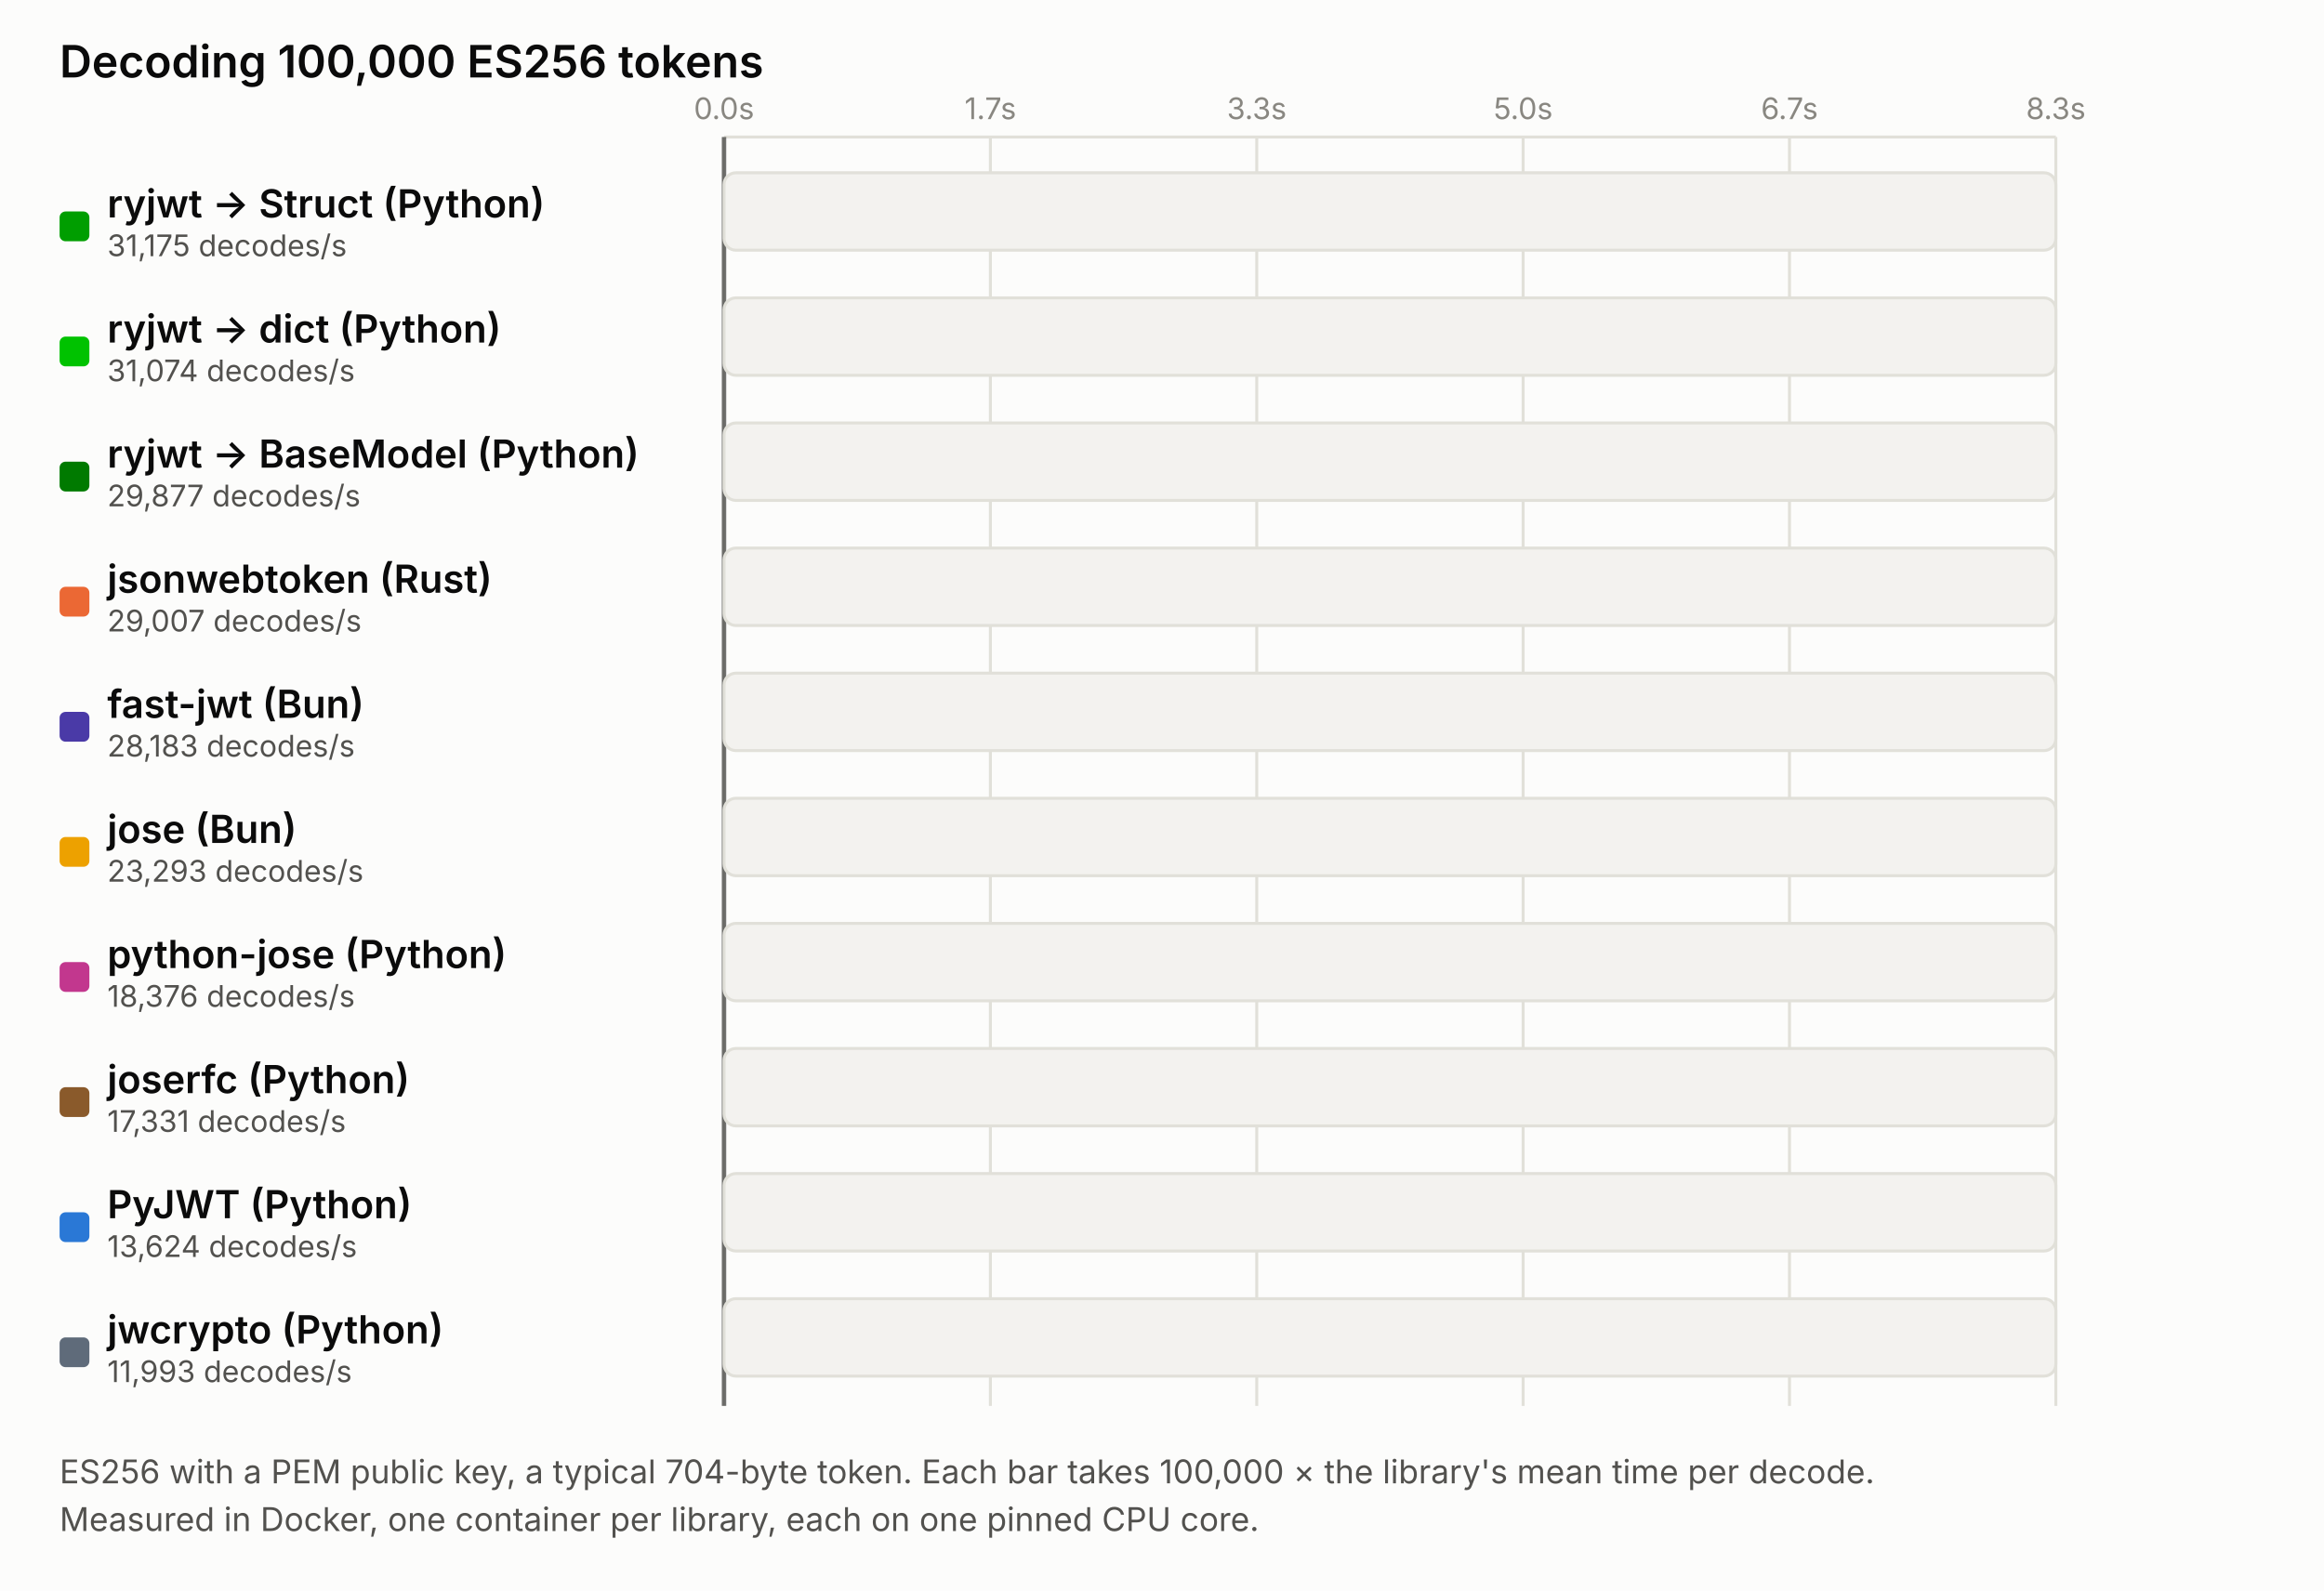
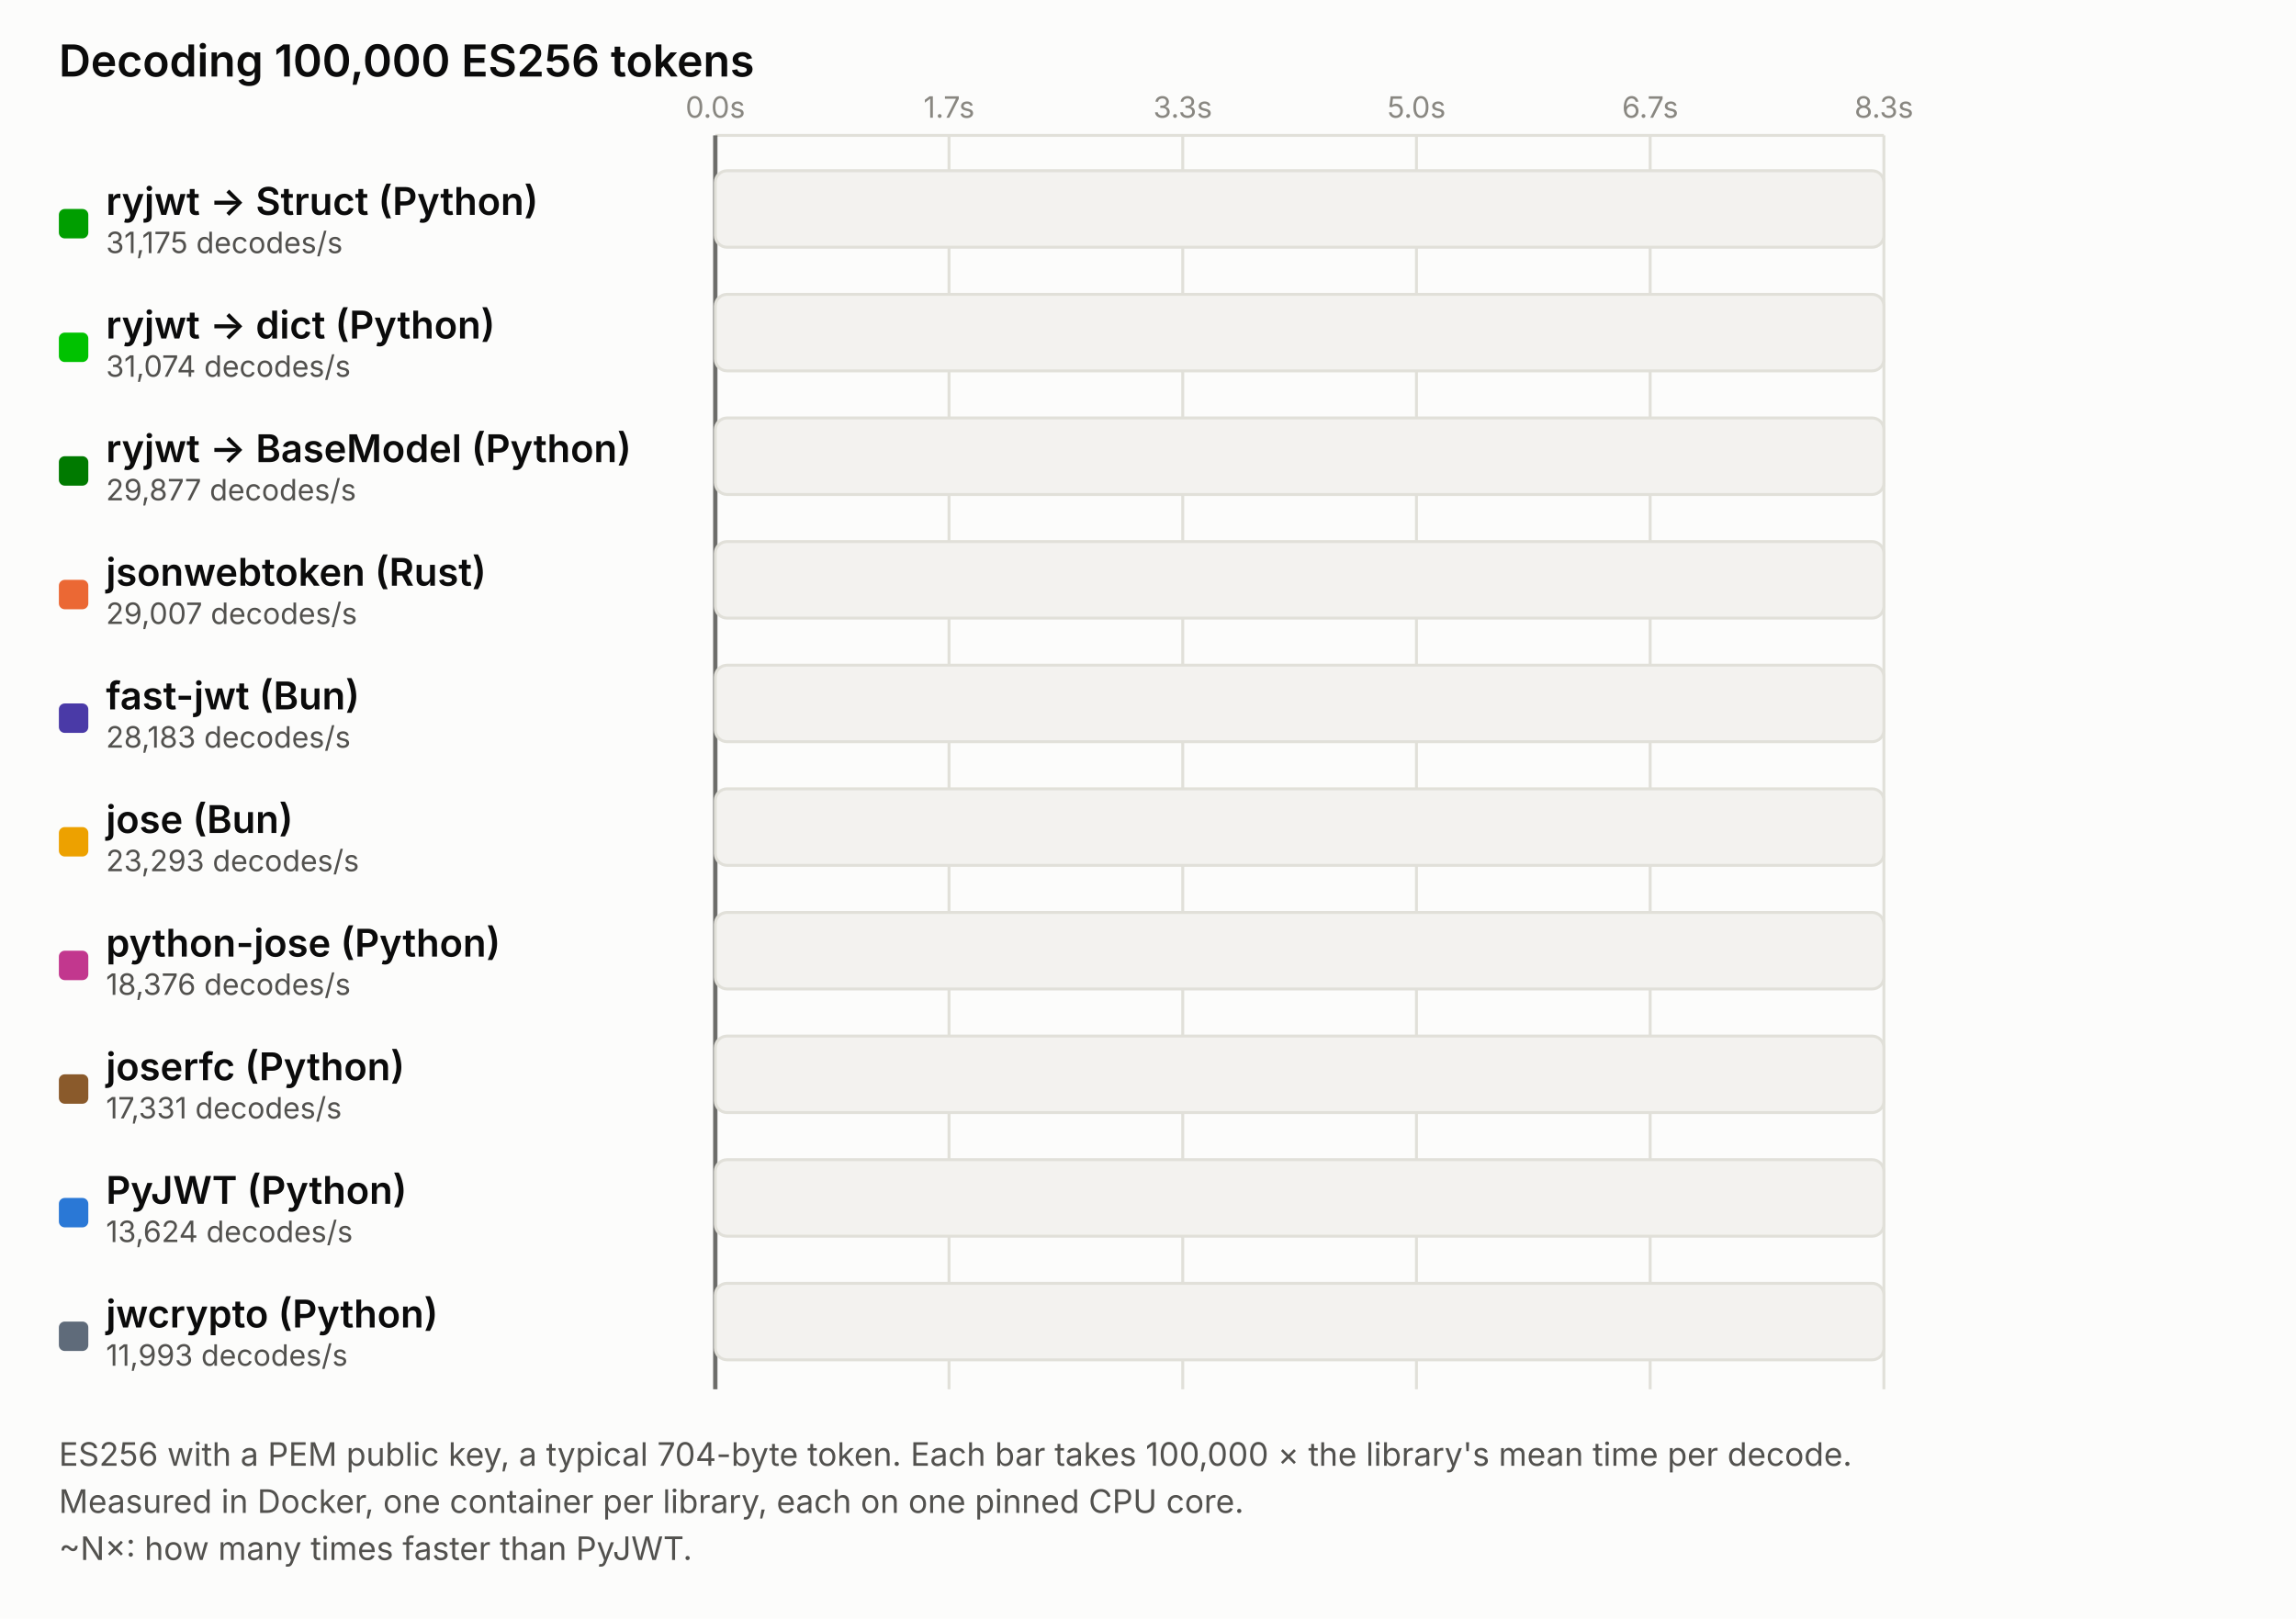
- <svg xmlns="http://www.w3.org/2000/svg" width="780" height="534" viewBox="0 0 780 534">
+ <svg xmlns="http://www.w3.org/2000/svg" width="780" height="550" viewBox="0 0 780 550">
  <style>
    text { font-family: system-ui, -apple-system, "Segoe UI", sans-serif; }
    .title { font-size: 15px; fill: #0b0b0b; font-weight: 600; }
    .tick { font-size: 10px; fill: #898781; }
    .name { font-size: 13px; fill: #0b0b0b; font-weight: 600; }
    .rate { font-size: 10px; fill: #52514e; }
    .caption { font-size: 11px; fill: #52514e; }
    .badge { font-size: 12px; font-weight: 700; }
+     .speedup { font-size: 11px; font-weight: 600; fill: #52514e; }
    .track { fill: #f3f2ef; stroke: #e1e0d9; }
    .grid { stroke: #e1e0d9; stroke-width: 1; }
    .playhead { stroke: #0b0b0b; stroke-width: 1.5; opacity: 0.55; }

    /* One 11.338s loop: the race runs for the first 73.541%
       (8.338s, the slowest library's time), then every bar holds
       for 3s, so the finish times can be read, before it restarts. */
    #playhead { animation: playhead 11.338s linear infinite; }
    #bar-ryjwt-msgspec { animation: fill-ryjwt-msgspec 11.338s linear infinite; }
    #badge-ryjwt-msgspec { animation: show-ryjwt-msgspec 11.338s step-end infinite; }
-     @keyframes fill-ryjwt-msgspec { 0% { width: 0; } 28.291% { width: 447px; } 100% { width: 447px; } }
+     @keyframes fill-ryjwt-msgspec { 0% { width: 0; } 28.291% { width: 397px; } 100% { width: 397px; } }
    @keyframes show-ryjwt-msgspec { 0% { opacity: 0; } 28.291% { opacity: 1; } 100% { opacity: 1; } }
    #bar-ryjwt { animation: fill-ryjwt 11.338s linear infinite; }
    #badge-ryjwt { animation: show-ryjwt 11.338s step-end infinite; }
-     @keyframes fill-ryjwt { 0% { width: 0; } 28.383% { width: 447px; } 100% { width: 447px; } }
+     @keyframes fill-ryjwt { 0% { width: 0; } 28.383% { width: 397px; } 100% { width: 397px; } }
    @keyframes show-ryjwt { 0% { opacity: 0; } 28.383% { opacity: 1; } 100% { opacity: 1; } }
    #bar-ryjwt-pydantic { animation: fill-ryjwt-pydantic 11.338s linear infinite; }
    #badge-ryjwt-pydantic { animation: show-ryjwt-pydantic 11.338s step-end infinite; }
-     @keyframes fill-ryjwt-pydantic { 0% { width: 0; } 29.520% { width: 447px; } 100% { width: 447px; } }
+     @keyframes fill-ryjwt-pydantic { 0% { width: 0; } 29.520% { width: 397px; } 100% { width: 397px; } }
    @keyframes show-ryjwt-pydantic { 0% { opacity: 0; } 29.520% { opacity: 1; } 100% { opacity: 1; } }
    #bar-jsonwebtoken { animation: fill-jsonwebtoken 11.338s linear infinite; }
    #badge-jsonwebtoken { animation: show-jsonwebtoken 11.338s step-end infinite; }
-     @keyframes fill-jsonwebtoken { 0% { width: 0; } 30.406% { width: 447px; } 100% { width: 447px; } }
+     @keyframes fill-jsonwebtoken { 0% { width: 0; } 30.406% { width: 397px; } 100% { width: 397px; } }
    @keyframes show-jsonwebtoken { 0% { opacity: 0; } 30.406% { opacity: 1; } 100% { opacity: 1; } }
    #bar-fast-jwt { animation: fill-fast-jwt 11.338s linear infinite; }
    #badge-fast-jwt { animation: show-fast-jwt 11.338s step-end infinite; }
-     @keyframes fill-fast-jwt { 0% { width: 0; } 31.294% { width: 447px; } 100% { width: 447px; } }
+     @keyframes fill-fast-jwt { 0% { width: 0; } 31.294% { width: 397px; } 100% { width: 397px; } }
    @keyframes show-fast-jwt { 0% { opacity: 0; } 31.294% { opacity: 1; } 100% { opacity: 1; } }
    #bar-jose { animation: fill-jose 11.338s linear infinite; }
    #badge-jose { animation: show-jose 11.338s step-end infinite; }
-     @keyframes fill-jose { 0% { width: 0; } 37.865% { width: 447px; } 100% { width: 447px; } }
+     @keyframes fill-jose { 0% { width: 0; } 37.865% { width: 397px; } 100% { width: 397px; } }
    @keyframes show-jose { 0% { opacity: 0; } 37.865% { opacity: 1; } 100% { opacity: 1; } }
    #bar-python-jose { animation: fill-python-jose 11.338s linear infinite; }
    #badge-python-jose { animation: show-python-jose 11.338s step-end infinite; }
-     @keyframes fill-python-jose { 0% { width: 0; } 47.997% { width: 447px; } 100% { width: 447px; } }
+     @keyframes fill-python-jose { 0% { width: 0; } 47.997% { width: 397px; } 100% { width: 397px; } }
    @keyframes show-python-jose { 0% { opacity: 0; } 47.997% { opacity: 1; } 100% { opacity: 1; } }
    #bar-joserfc { animation: fill-joserfc 11.338s linear infinite; }
    #badge-joserfc { animation: show-joserfc 11.338s step-end infinite; }
-     @keyframes fill-joserfc { 0% { width: 0; } 50.891% { width: 447px; } 100% { width: 447px; } }
+     @keyframes fill-joserfc { 0% { width: 0; } 50.891% { width: 397px; } 100% { width: 397px; } }
    @keyframes show-joserfc { 0% { opacity: 0; } 50.891% { opacity: 1; } 100% { opacity: 1; } }
    #bar-pyjwt { animation: fill-pyjwt 11.338s linear infinite; }
    #badge-pyjwt { animation: show-pyjwt 11.338s step-end infinite; }
-     @keyframes fill-pyjwt { 0% { width: 0; } 64.736% { width: 447px; } 100% { width: 447px; } }
+     @keyframes fill-pyjwt { 0% { width: 0; } 64.736% { width: 397px; } 100% { width: 397px; } }
    @keyframes show-pyjwt { 0% { opacity: 0; } 64.736% { opacity: 1; } 100% { opacity: 1; } }
    #bar-jwcrypto { animation: fill-jwcrypto 11.338s linear infinite; }
    #badge-jwcrypto { animation: show-jwcrypto 11.338s step-end infinite; }
-     @keyframes fill-jwcrypto { 0% { width: 0; } 73.541% { width: 447px; } 100% { width: 447px; } }
+     @keyframes fill-jwcrypto { 0% { width: 0; } 73.541% { width: 397px; } 100% { width: 397px; } }
    @keyframes show-jwcrypto { 0% { opacity: 0; } 73.541% { opacity: 1; } 100% { opacity: 1; } }
    @keyframes playhead {
      0% { transform: translateX(0); }
-       73.541% { transform: translateX(447px); }
-       100% { transform: translateX(447px); }
+       73.541% { transform: translateX(397px); }
+       100% { transform: translateX(397px); }
    }
  </style>
-   <rect width="780" height="534" fill="#fcfcfb" />
+   <rect width="780" height="550" fill="#fcfcfb" />
  <text x="20" y="26" class="title">Decoding 100,000 ES256 tokens</text>
  <g>
-     <line x1="243" y1="46" x2="690" y2="46" class="grid" />
+     <line x1="243" y1="46" x2="640" y2="46" class="grid" />
    <line x1="243.0" y1="46" x2="243.0" y2="472" class="grid" />
    <text x="243.0" y="40" class="tick" text-anchor="middle">0.0s</text>
-     <line x1="332.4" y1="46" x2="332.4" y2="472" class="grid" />
-     <text x="332.4" y="40" class="tick" text-anchor="middle">1.7s</text>
-     <line x1="421.8" y1="46" x2="421.8" y2="472" class="grid" />
-     <text x="421.8" y="40" class="tick" text-anchor="middle">3.3s</text>
-     <line x1="511.2" y1="46" x2="511.2" y2="472" class="grid" />
-     <text x="511.2" y="40" class="tick" text-anchor="middle">5.0s</text>
-     <line x1="600.6" y1="46" x2="600.6" y2="472" class="grid" />
-     <text x="600.6" y="40" class="tick" text-anchor="middle">6.7s</text>
-     <line x1="690.0" y1="46" x2="690.0" y2="472" class="grid" />
-     <text x="690.0" y="40" class="tick" text-anchor="middle">8.3s</text>
+     <line x1="322.4" y1="46" x2="322.4" y2="472" class="grid" />
+     <text x="322.4" y="40" class="tick" text-anchor="middle">1.7s</text>
+     <line x1="401.8" y1="46" x2="401.8" y2="472" class="grid" />
+     <text x="401.8" y="40" class="tick" text-anchor="middle">3.3s</text>
+     <line x1="481.2" y1="46" x2="481.2" y2="472" class="grid" />
+     <text x="481.2" y="40" class="tick" text-anchor="middle">5.0s</text>
+     <line x1="560.6" y1="46" x2="560.6" y2="472" class="grid" />
+     <text x="560.6" y="40" class="tick" text-anchor="middle">6.7s</text>
+     <line x1="640.0" y1="46" x2="640.0" y2="472" class="grid" />
+     <text x="640.0" y="40" class="tick" text-anchor="middle">8.3s</text>
    <g id="playhead">
      <line x1="243" y1="46" x2="243" y2="472" class="playhead" />
    </g>
  </g>
  <g>
-     <rect x="243" y="58" width="447" height="26" rx="4" class="track" />
+     <rect x="243" y="58" width="397" height="26" rx="4" class="track" />
    <rect id="bar-ryjwt-msgspec" x="243" y="58" width="0" height="26" rx="4" fill="#009e00" />
    <rect x="20" y="71.0" width="10" height="10" rx="2" fill="#009e00" />
    <text x="36" y="73.0" class="name">ryjwt → Struct (Python)</text>
    <text x="36" y="86.0" class="rate">31,175 decodes/s</text>
    <g id="badge-ryjwt-msgspec" opacity="0">
-       <text x="700" y="80.0" class="badge" fill="#009e00">✓ 3.21s</text>
+       <text x="650" y="80.0" class="badge" fill="#009e00">✓ 3.21s <tspan class="speedup">~2.3×</tspan>
+       </text>
    </g>
  </g>
  <g>
-     <rect x="243" y="100" width="447" height="26" rx="4" class="track" />
+     <rect x="243" y="100" width="397" height="26" rx="4" class="track" />
    <rect id="bar-ryjwt" x="243" y="100" width="0" height="26" rx="4" fill="#00c200" />
    <rect x="20" y="113.0" width="10" height="10" rx="2" fill="#00c200" />
    <text x="36" y="115.0" class="name">ryjwt → dict (Python)</text>
    <text x="36" y="128.0" class="rate">31,074 decodes/s</text>
    <g id="badge-ryjwt" opacity="0">
-       <text x="700" y="122.0" class="badge" fill="#00c200">✓ 3.22s</text>
+       <text x="650" y="122.0" class="badge" fill="#00c200">✓ 3.22s <tspan class="speedup">~2.3×</tspan>
+       </text>
    </g>
  </g>
  <g>
-     <rect x="243" y="142" width="447" height="26" rx="4" class="track" />
+     <rect x="243" y="142" width="397" height="26" rx="4" class="track" />
    <rect id="bar-ryjwt-pydantic" x="243" y="142" width="0" height="26" rx="4" fill="#007a00" />
    <rect x="20" y="155.0" width="10" height="10" rx="2" fill="#007a00" />
    <text x="36" y="157.0" class="name">ryjwt → BaseModel (Python)</text>
    <text x="36" y="170.0" class="rate">29,877 decodes/s</text>
    <g id="badge-ryjwt-pydantic" opacity="0">
-       <text x="700" y="164.0" class="badge" fill="#007a00">✓ 3.35s</text>
+       <text x="650" y="164.0" class="badge" fill="#007a00">✓ 3.35s <tspan class="speedup">~2.2×</tspan>
+       </text>
    </g>
  </g>
  <g>
-     <rect x="243" y="184" width="447" height="26" rx="4" class="track" />
+     <rect x="243" y="184" width="397" height="26" rx="4" class="track" />
    <rect id="bar-jsonwebtoken" x="243" y="184" width="0" height="26" rx="4" fill="#eb6834" />
    <rect x="20" y="197.0" width="10" height="10" rx="2" fill="#eb6834" />
    <text x="36" y="199.0" class="name">jsonwebtoken (Rust)</text>
    <text x="36" y="212.0" class="rate">29,007 decodes/s</text>
    <g id="badge-jsonwebtoken" opacity="0">
-       <text x="700" y="206.0" class="badge" fill="#eb6834">✓ 3.45s</text>
+       <text x="650" y="206.0" class="badge" fill="#eb6834">✓ 3.45s <tspan class="speedup">~2.1×</tspan>
+       </text>
    </g>
  </g>
  <g>
-     <rect x="243" y="226" width="447" height="26" rx="4" class="track" />
+     <rect x="243" y="226" width="397" height="26" rx="4" class="track" />
    <rect id="bar-fast-jwt" x="243" y="226" width="0" height="26" rx="4" fill="#4a3aa7" />
    <rect x="20" y="239.0" width="10" height="10" rx="2" fill="#4a3aa7" />
    <text x="36" y="241.0" class="name">fast-jwt (Bun)</text>
    <text x="36" y="254.0" class="rate">28,183 decodes/s</text>
    <g id="badge-fast-jwt" opacity="0">
-       <text x="700" y="248.0" class="badge" fill="#4a3aa7">✓ 3.55s</text>
+       <text x="650" y="248.0" class="badge" fill="#4a3aa7">✓ 3.55s <tspan class="speedup">~2.1×</tspan>
+       </text>
    </g>
  </g>
  <g>
-     <rect x="243" y="268" width="447" height="26" rx="4" class="track" />
+     <rect x="243" y="268" width="397" height="26" rx="4" class="track" />
    <rect id="bar-jose" x="243" y="268" width="0" height="26" rx="4" fill="#eda100" />
    <rect x="20" y="281.0" width="10" height="10" rx="2" fill="#eda100" />
    <text x="36" y="283.0" class="name">jose (Bun)</text>
    <text x="36" y="296.0" class="rate">23,293 decodes/s</text>
    <g id="badge-jose" opacity="0">
-       <text x="700" y="290.0" class="badge" fill="#eda100">✓ 4.29s</text>
+       <text x="650" y="290.0" class="badge" fill="#eda100">✓ 4.29s <tspan class="speedup">~1.7×</tspan>
+       </text>
    </g>
  </g>
  <g>
-     <rect x="243" y="310" width="447" height="26" rx="4" class="track" />
+     <rect x="243" y="310" width="397" height="26" rx="4" class="track" />
    <rect id="bar-python-jose" x="243" y="310" width="0" height="26" rx="4" fill="#c2378e" />
    <rect x="20" y="323.0" width="10" height="10" rx="2" fill="#c2378e" />
    <text x="36" y="325.0" class="name">python-jose (Python)</text>
    <text x="36" y="338.0" class="rate">18,376 decodes/s</text>
    <g id="badge-python-jose" opacity="0">
-       <text x="700" y="332.0" class="badge" fill="#c2378e">✓ 5.44s</text>
+       <text x="650" y="332.0" class="badge" fill="#c2378e">✓ 5.44s <tspan class="speedup">~1.3×</tspan>
+       </text>
    </g>
  </g>
  <g>
-     <rect x="243" y="352" width="447" height="26" rx="4" class="track" />
+     <rect x="243" y="352" width="397" height="26" rx="4" class="track" />
    <rect id="bar-joserfc" x="243" y="352" width="0" height="26" rx="4" fill="#8a5a2b" />
    <rect x="20" y="365.0" width="10" height="10" rx="2" fill="#8a5a2b" />
    <text x="36" y="367.0" class="name">joserfc (Python)</text>
    <text x="36" y="380.0" class="rate">17,331 decodes/s</text>
    <g id="badge-joserfc" opacity="0">
-       <text x="700" y="374.0" class="badge" fill="#8a5a2b">✓ 5.77s</text>
+       <text x="650" y="374.0" class="badge" fill="#8a5a2b">✓ 5.77s <tspan class="speedup">~1.3×</tspan>
+       </text>
    </g>
  </g>
  <g>
-     <rect x="243" y="394" width="447" height="26" rx="4" class="track" />
+     <rect x="243" y="394" width="397" height="26" rx="4" class="track" />
    <rect id="bar-pyjwt" x="243" y="394" width="0" height="26" rx="4" fill="#2a78d6" />
    <rect x="20" y="407.0" width="10" height="10" rx="2" fill="#2a78d6" />
    <text x="36" y="409.0" class="name">PyJWT (Python)</text>
    <text x="36" y="422.0" class="rate">13,624 decodes/s</text>
    <g id="badge-pyjwt" opacity="0">
-       <text x="700" y="416.0" class="badge" fill="#2a78d6">✓ 7.34s</text>
+       <text x="650" y="416.0" class="badge" fill="#2a78d6">✓ 7.34s <tspan class="speedup" />
+       </text>
    </g>
  </g>
  <g>
-     <rect x="243" y="436" width="447" height="26" rx="4" class="track" />
+     <rect x="243" y="436" width="397" height="26" rx="4" class="track" />
    <rect id="bar-jwcrypto" x="243" y="436" width="0" height="26" rx="4" fill="#5f6b7a" />
    <rect x="20" y="449.0" width="10" height="10" rx="2" fill="#5f6b7a" />
    <text x="36" y="451.0" class="name">jwcrypto (Python)</text>
    <text x="36" y="464.0" class="rate">11,993 decodes/s</text>
    <g id="badge-jwcrypto" opacity="0">
-       <text x="700" y="458.0" class="badge" fill="#5f6b7a">✓ 8.34s</text>
+       <text x="650" y="458.0" class="badge" fill="#5f6b7a">✓ 8.34s <tspan class="speedup">~0.9×</tspan>
+       </text>
    </g>
  </g>
  <text x="20" y="498" class="caption">ES256 with a PEM public key, a typical 704-byte token. Each bar takes 100,000 × the library's mean time per decode.</text>
  <text x="20" y="514" class="caption">Measured in Docker, one container per library, each on one pinned CPU core.</text>
+   <text x="20" y="530" class="caption">~N×: how many times faster than PyJWT.</text>
</svg>
